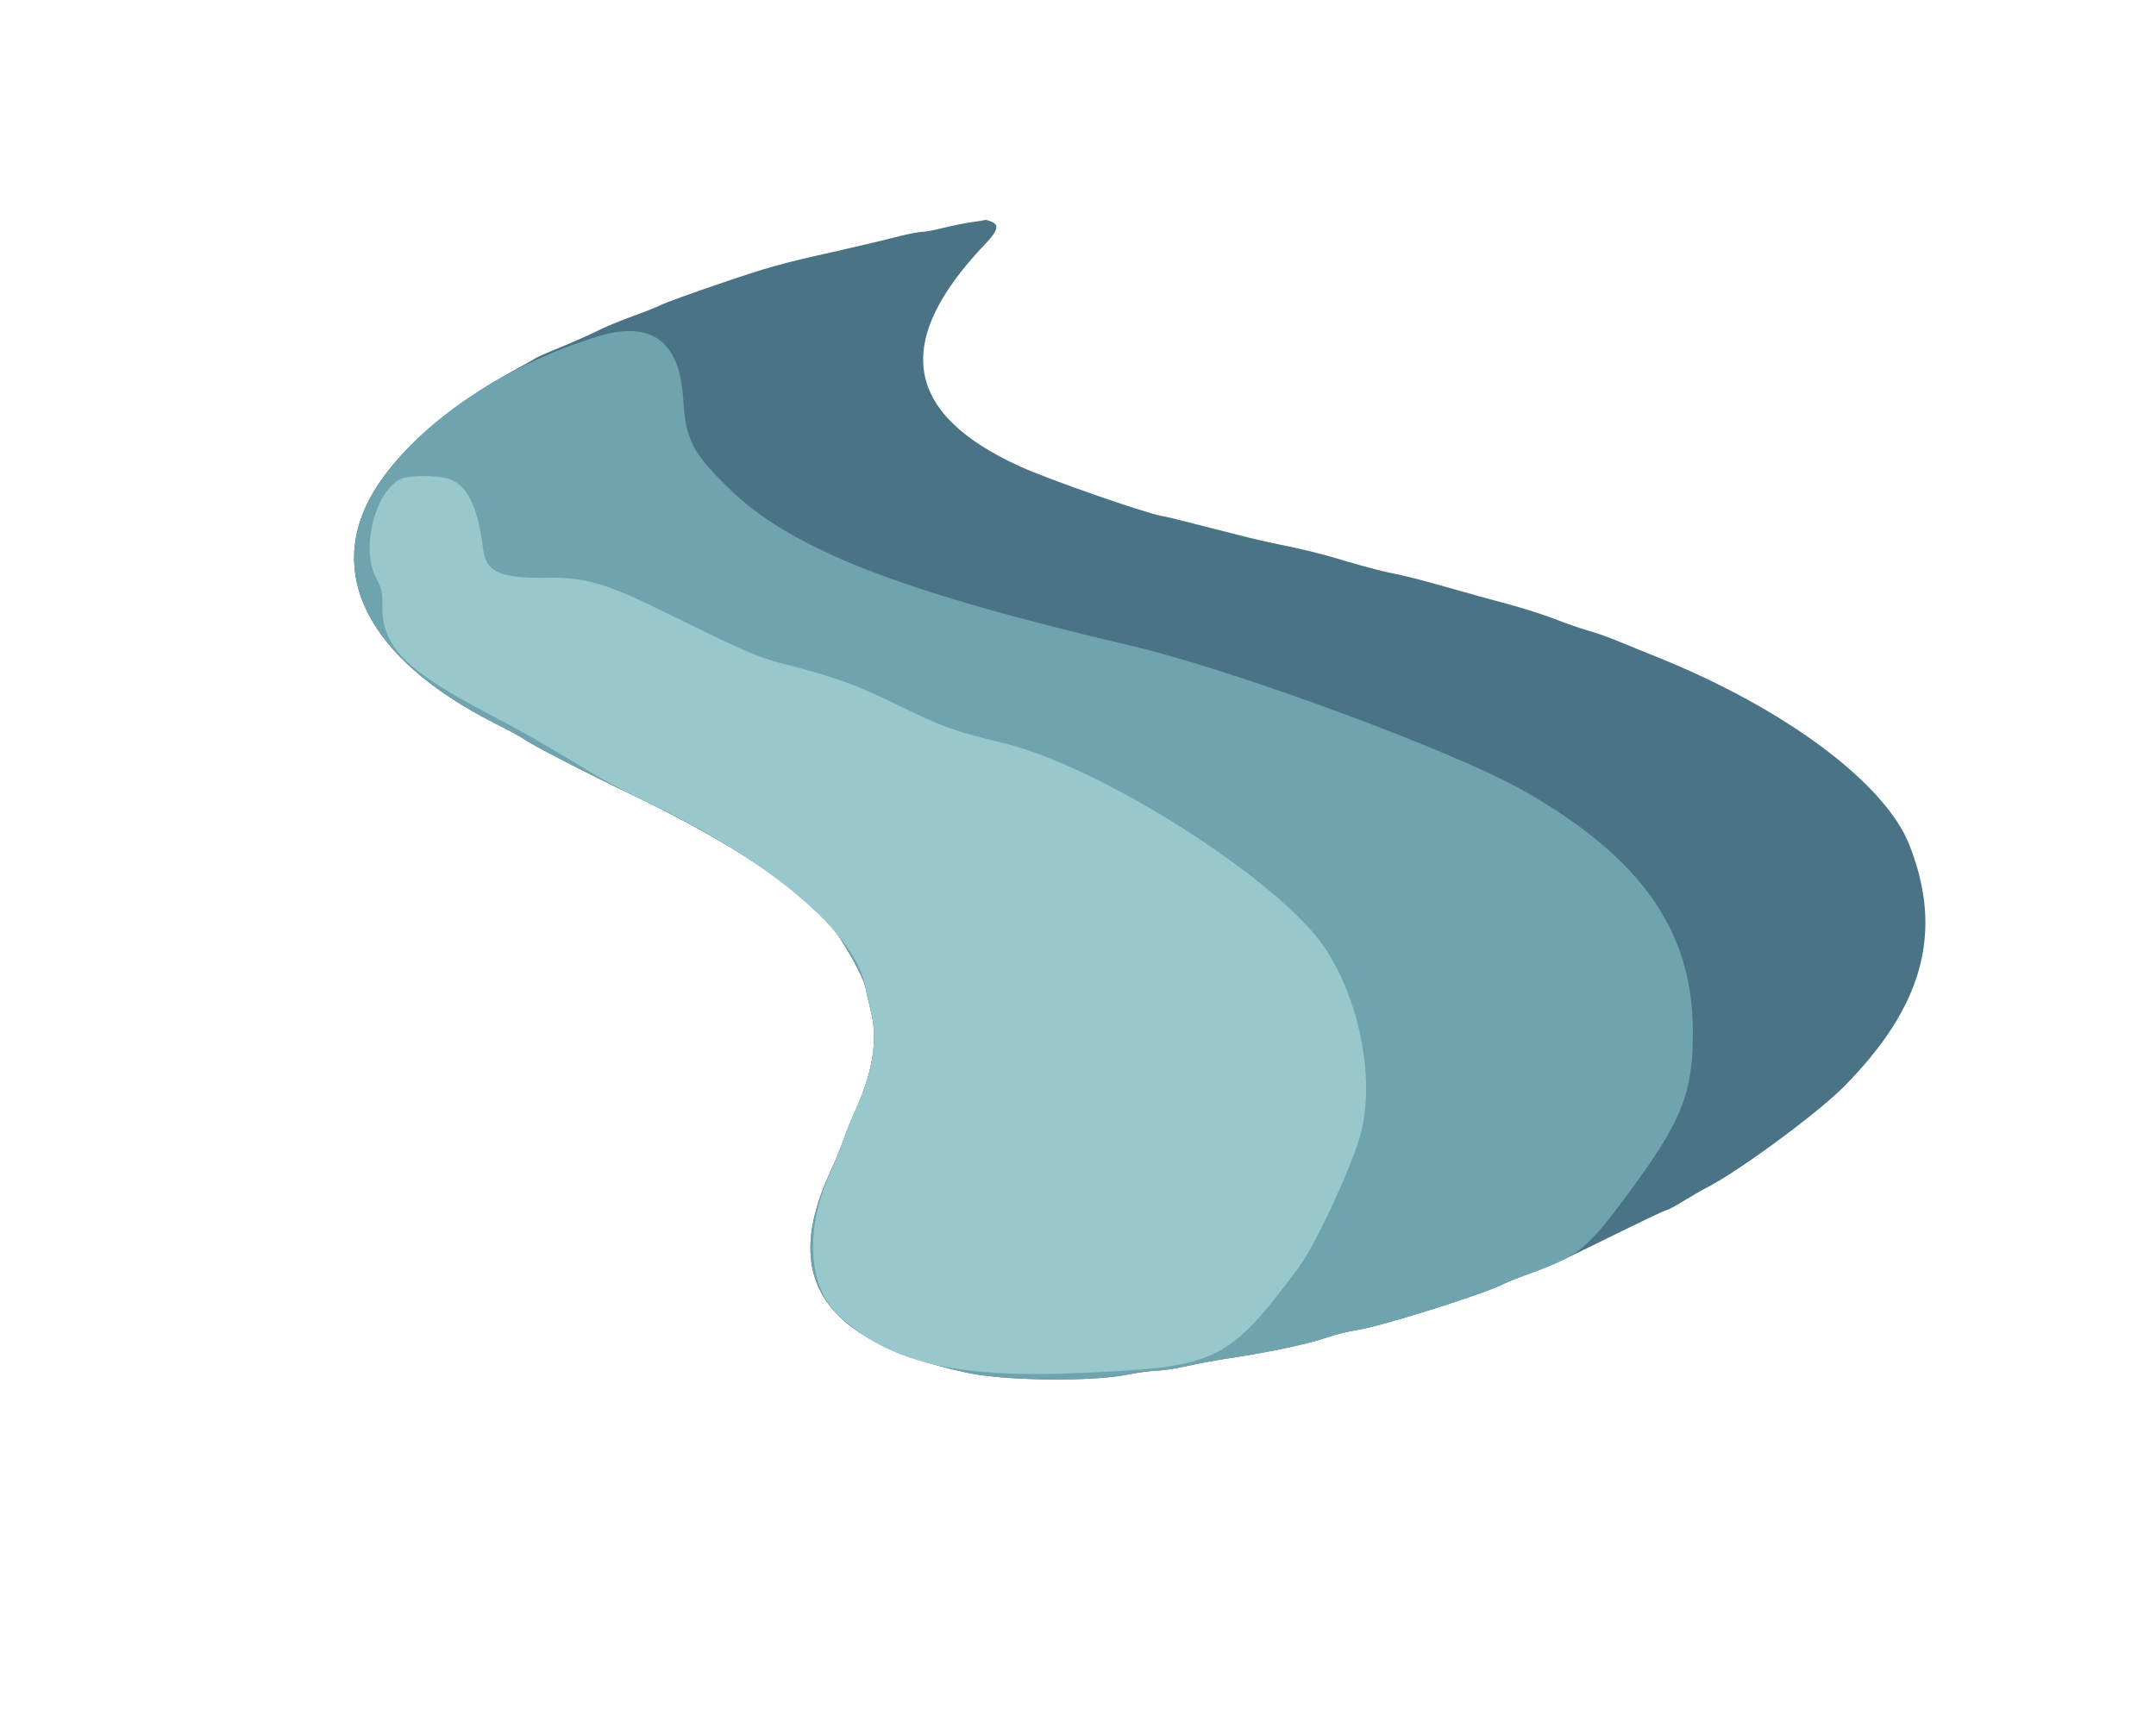
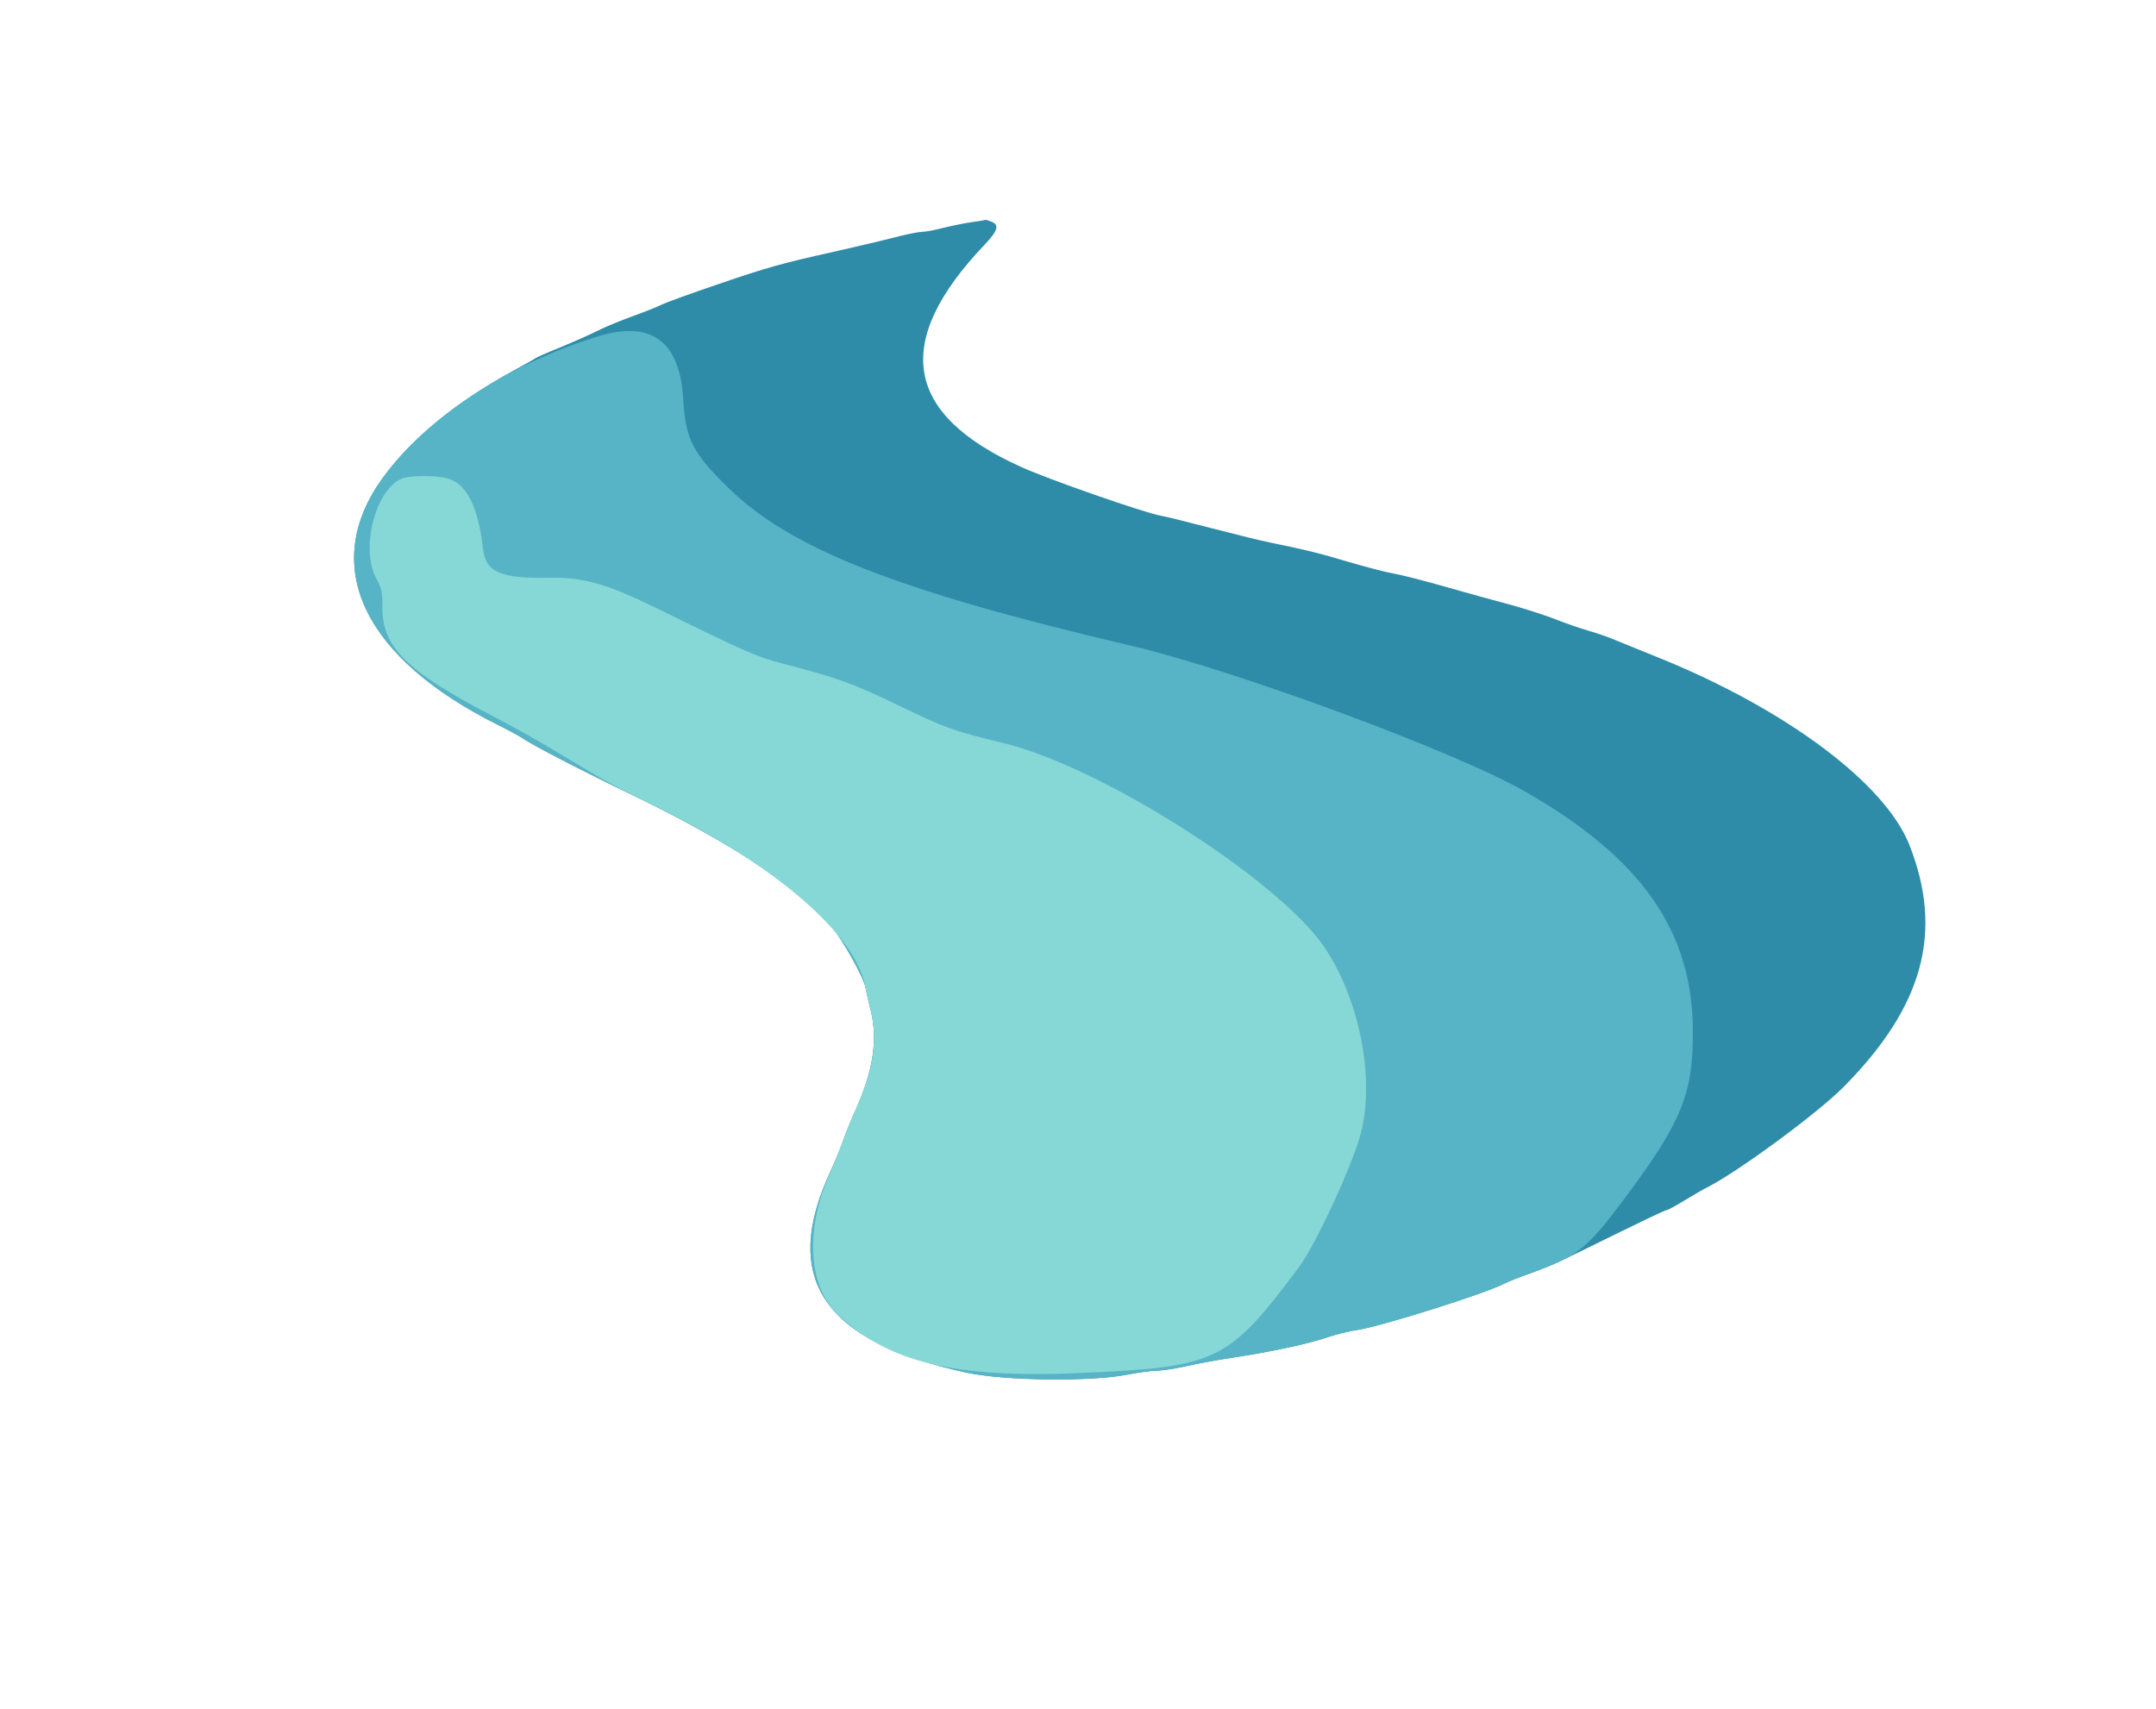
<svg xmlns="http://www.w3.org/2000/svg" viewBox="0 0 1060 840">
  <g transform="translate(0,840) scale(0.1,-0.1)">
-     <path fill="#4B7386" fill-rule="evenodd" d="M4780 7308 c-36 -5 -99 -18 -141 -28 -42 -11 -89 -20 -104 -20 -15 0 -62 -9 -104 -19 -93 -24 -216 -53 -336 -80 -253 -56 -329 -78 -557 -156 -136 -46 -265 -93 -285 -103 -21 -11 -85 -36 -143 -57 -58 -21 -136 -53 -173 -72 -38 -19 -119 -55 -180 -80 -62 -25 -116 -49 -122 -53 -5 -4 -57 -34 -115 -65 -288 -157 -527 -358 -659 -555 -280 -419 -64 -858 582 -1182 56 -28 114 -59 129 -70 48 -33 285 -156 559 -288 465 -225 790 -441 957 -636 54 -64 159 -251 167 -299 4 -22 16 -73 26 -114 36 -141 12 -298 -75 -491 -24 -52 -51 -120 -61 -150 -10 -30 -38 -98 -62 -150 -245 -527 -37 -836 666 -989 186 -41 611 -46 791 -11 56 11 122 20 146 20 25 0 84 9 132 19 84 19 162 33 287 52 173 28 335 63 427 95 40 13 103 29 140 34 112 16 625 177 724 228 21 11 80 34 129 51 50 17 149 60 220 95 379 186 442 216 451 216 5 0 43 21 84 46 41 25 93 55 115 66 154 79 540 363 670 494 391 395 491 761 323 1188 -119 304 -608 669 -1233 922 -71 28 -162 66 -202 82 -39 17 -105 40 -145 51 -41 12 -113 37 -161 56 -48 19 -147 51 -220 71 -72 19 -217 59 -322 89 -104 30 -219 59 -255 65 -36 6 -135 32 -220 57 -143 43 -218 61 -375 93 -76 16 -120 27 -335 82 -96 25 -192 49 -213 52 -82 15 -551 178 -687 240 -576 260 -634 615 -179 1093 65 68 74 98 33 113 -14 6 -26 9 -27 9 -1 -1 -31 -6 -67 -11z" />
+     <path fill="#2E8CA9" fill-rule="evenodd" d="M4780 7308 c-36 -5 -99 -18 -141 -28 -42 -11 -89 -20 -104 -20 -15 0 -62 -9 -104 -19 -93 -24 -216 -53 -336 -80 -253 -56 -329 -78 -557 -156 -136 -46 -265 -93 -285 -103 -21 -11 -85 -36 -143 -57 -58 -21 -136 -53 -173 -72 -38 -19 -119 -55 -180 -80 -62 -25 -116 -49 -122 -53 -5 -4 -57 -34 -115 -65 -288 -157 -527 -358 -659 -555 -280 -419 -64 -858 582 -1182 56 -28 114 -59 129 -70 48 -33 285 -156 559 -288 465 -225 790 -441 957 -636 54 -64 159 -251 167 -299 4 -22 16 -73 26 -114 36 -141 12 -298 -75 -491 -24 -52 -51 -120 -61 -150 -10 -30 -38 -98 -62 -150 -245 -527 -37 -836 666 -989 186 -41 611 -46 791 -11 56 11 122 20 146 20 25 0 84 9 132 19 84 19 162 33 287 52 173 28 335 63 427 95 40 13 103 29 140 34 112 16 625 177 724 228 21 11 80 34 129 51 50 17 149 60 220 95 379 186 442 216 451 216 5 0 43 21 84 46 41 25 93 55 115 66 154 79 540 363 670 494 391 395 491 761 323 1188 -119 304 -608 669 -1233 922 -71 28 -162 66 -202 82 -39 17 -105 40 -145 51 -41 12 -113 37 -161 56 -48 19 -147 51 -220 71 -72 19 -217 59 -322 89 -104 30 -219 59 -255 65 -36 6 -135 32 -220 57 -143 43 -218 61 -375 93 -76 16 -120 27 -335 82 -96 25 -192 49 -213 52 -82 15 -551 178 -687 240 -576 260 -634 615 -179 1093 65 68 74 98 33 113 -14 6 -26 9 -27 9 -1 -1 -31 -6 -67 -11z" />
  </g>
  <g transform="translate(0,840) scale(0.1,-0.1)">
-     <path fill="#6FA3AD" fill-rule="evenodd" d="M2940 6746 c-459 -141 -874 -420 -1079 -726 -280 -419 -64 -858 582 -1182 56 -28 114 -59 129 -70 48 -33 285 -156 559 -288 465 -225 790 -441 957 -636 54 -64 159 -251 167 -299 4 -22 16 -73 26 -114 36 -141 12 -298 -75 -491 -24 -52 -51 -120 -61 -150 -10 -30 -38 -98 -62 -150 -245 -527 -37 -836 666 -989 186 -41 611 -46 791 -11 56 11 122 20 146 20 25 0 84 9 132 19 84 19 162 33 287 52 173 28 335 63 427 95 40 13 103 29 140 34 112 16 624 177 724 228 21 11 86 36 144 57 214 76 263 115 443 356 286 383 341 518 340 829 -1 492 -253 851 -827 1179 -340 195 -1428 597 -1936 716 -1147 269 -1674 476 -1980 777 -175 171 -210 239 -221 436 -17 285 -157 388 -419 308z" />
+     <path fill="#57B4C6" fill-rule="evenodd" d="M2940 6746 c-459 -141 -874 -420 -1079 -726 -280 -419 -64 -858 582 -1182 56 -28 114 -59 129 -70 48 -33 285 -156 559 -288 465 -225 790 -441 957 -636 54 -64 159 -251 167 -299 4 -22 16 -73 26 -114 36 -141 12 -298 -75 -491 -24 -52 -51 -120 -61 -150 -10 -30 -38 -98 -62 -150 -245 -527 -37 -836 666 -989 186 -41 611 -46 791 -11 56 11 122 20 146 20 25 0 84 9 132 19 84 19 162 33 287 52 173 28 335 63 427 95 40 13 103 29 140 34 112 16 624 177 724 228 21 11 86 36 144 57 214 76 263 115 443 356 286 383 341 518 340 829 -1 492 -253 851 -827 1179 -340 195 -1428 597 -1936 716 -1147 269 -1674 476 -1980 777 -175 171 -210 239 -221 436 -17 285 -157 388 -419 308z" />
  </g>
  <g transform="translate(0,840) scale(0.1,-0.1)">
-     <path fill="#99C8CC" fill-rule="evenodd" d="M1974 6046 c-129 -56 -202 -344 -125 -488 28 -52 31 -66 31 -146 0 -195 119 -312 538 -531 103 -53 252 -137 332 -186 225 -136 272 -162 467 -257 588 -285 995 -636 1038 -893 4 -22 16 -73 26 -114 36 -140 12 -300 -72 -482 -22 -48 -50 -118 -63 -155 -13 -38 -42 -110 -64 -160 -125 -276 -110 -557 37 -698 249 -236 575 -315 1201 -287 665 29 719 55 1067 521 82 110 265 506 304 659 70 272 -9 665 -183 918 -230 333 -1098 884 -1574 999 -246 59 -289 75 -514 184 -227 110 -306 138 -580 209 -115 29 -191 63 -605 267 -253 124 -365 156 -538 153 -237 -4 -308 27 -322 141 -25 213 -82 324 -178 348 -61 16 -185 14 -223 -2z" />
+     <path fill="#86D8D6" fill-rule="evenodd" d="M1974 6046 c-129 -56 -202 -344 -125 -488 28 -52 31 -66 31 -146 0 -195 119 -312 538 -531 103 -53 252 -137 332 -186 225 -136 272 -162 467 -257 588 -285 995 -636 1038 -893 4 -22 16 -73 26 -114 36 -140 12 -300 -72 -482 -22 -48 -50 -118 -63 -155 -13 -38 -42 -110 -64 -160 -125 -276 -110 -557 37 -698 249 -236 575 -315 1201 -287 665 29 719 55 1067 521 82 110 265 506 304 659 70 272 -9 665 -183 918 -230 333 -1098 884 -1574 999 -246 59 -289 75 -514 184 -227 110 -306 138 -580 209 -115 29 -191 63 -605 267 -253 124 -365 156 -538 153 -237 -4 -308 27 -322 141 -25 213 -82 324 -178 348 -61 16 -185 14 -223 -2z" />
  </g>
</svg>
